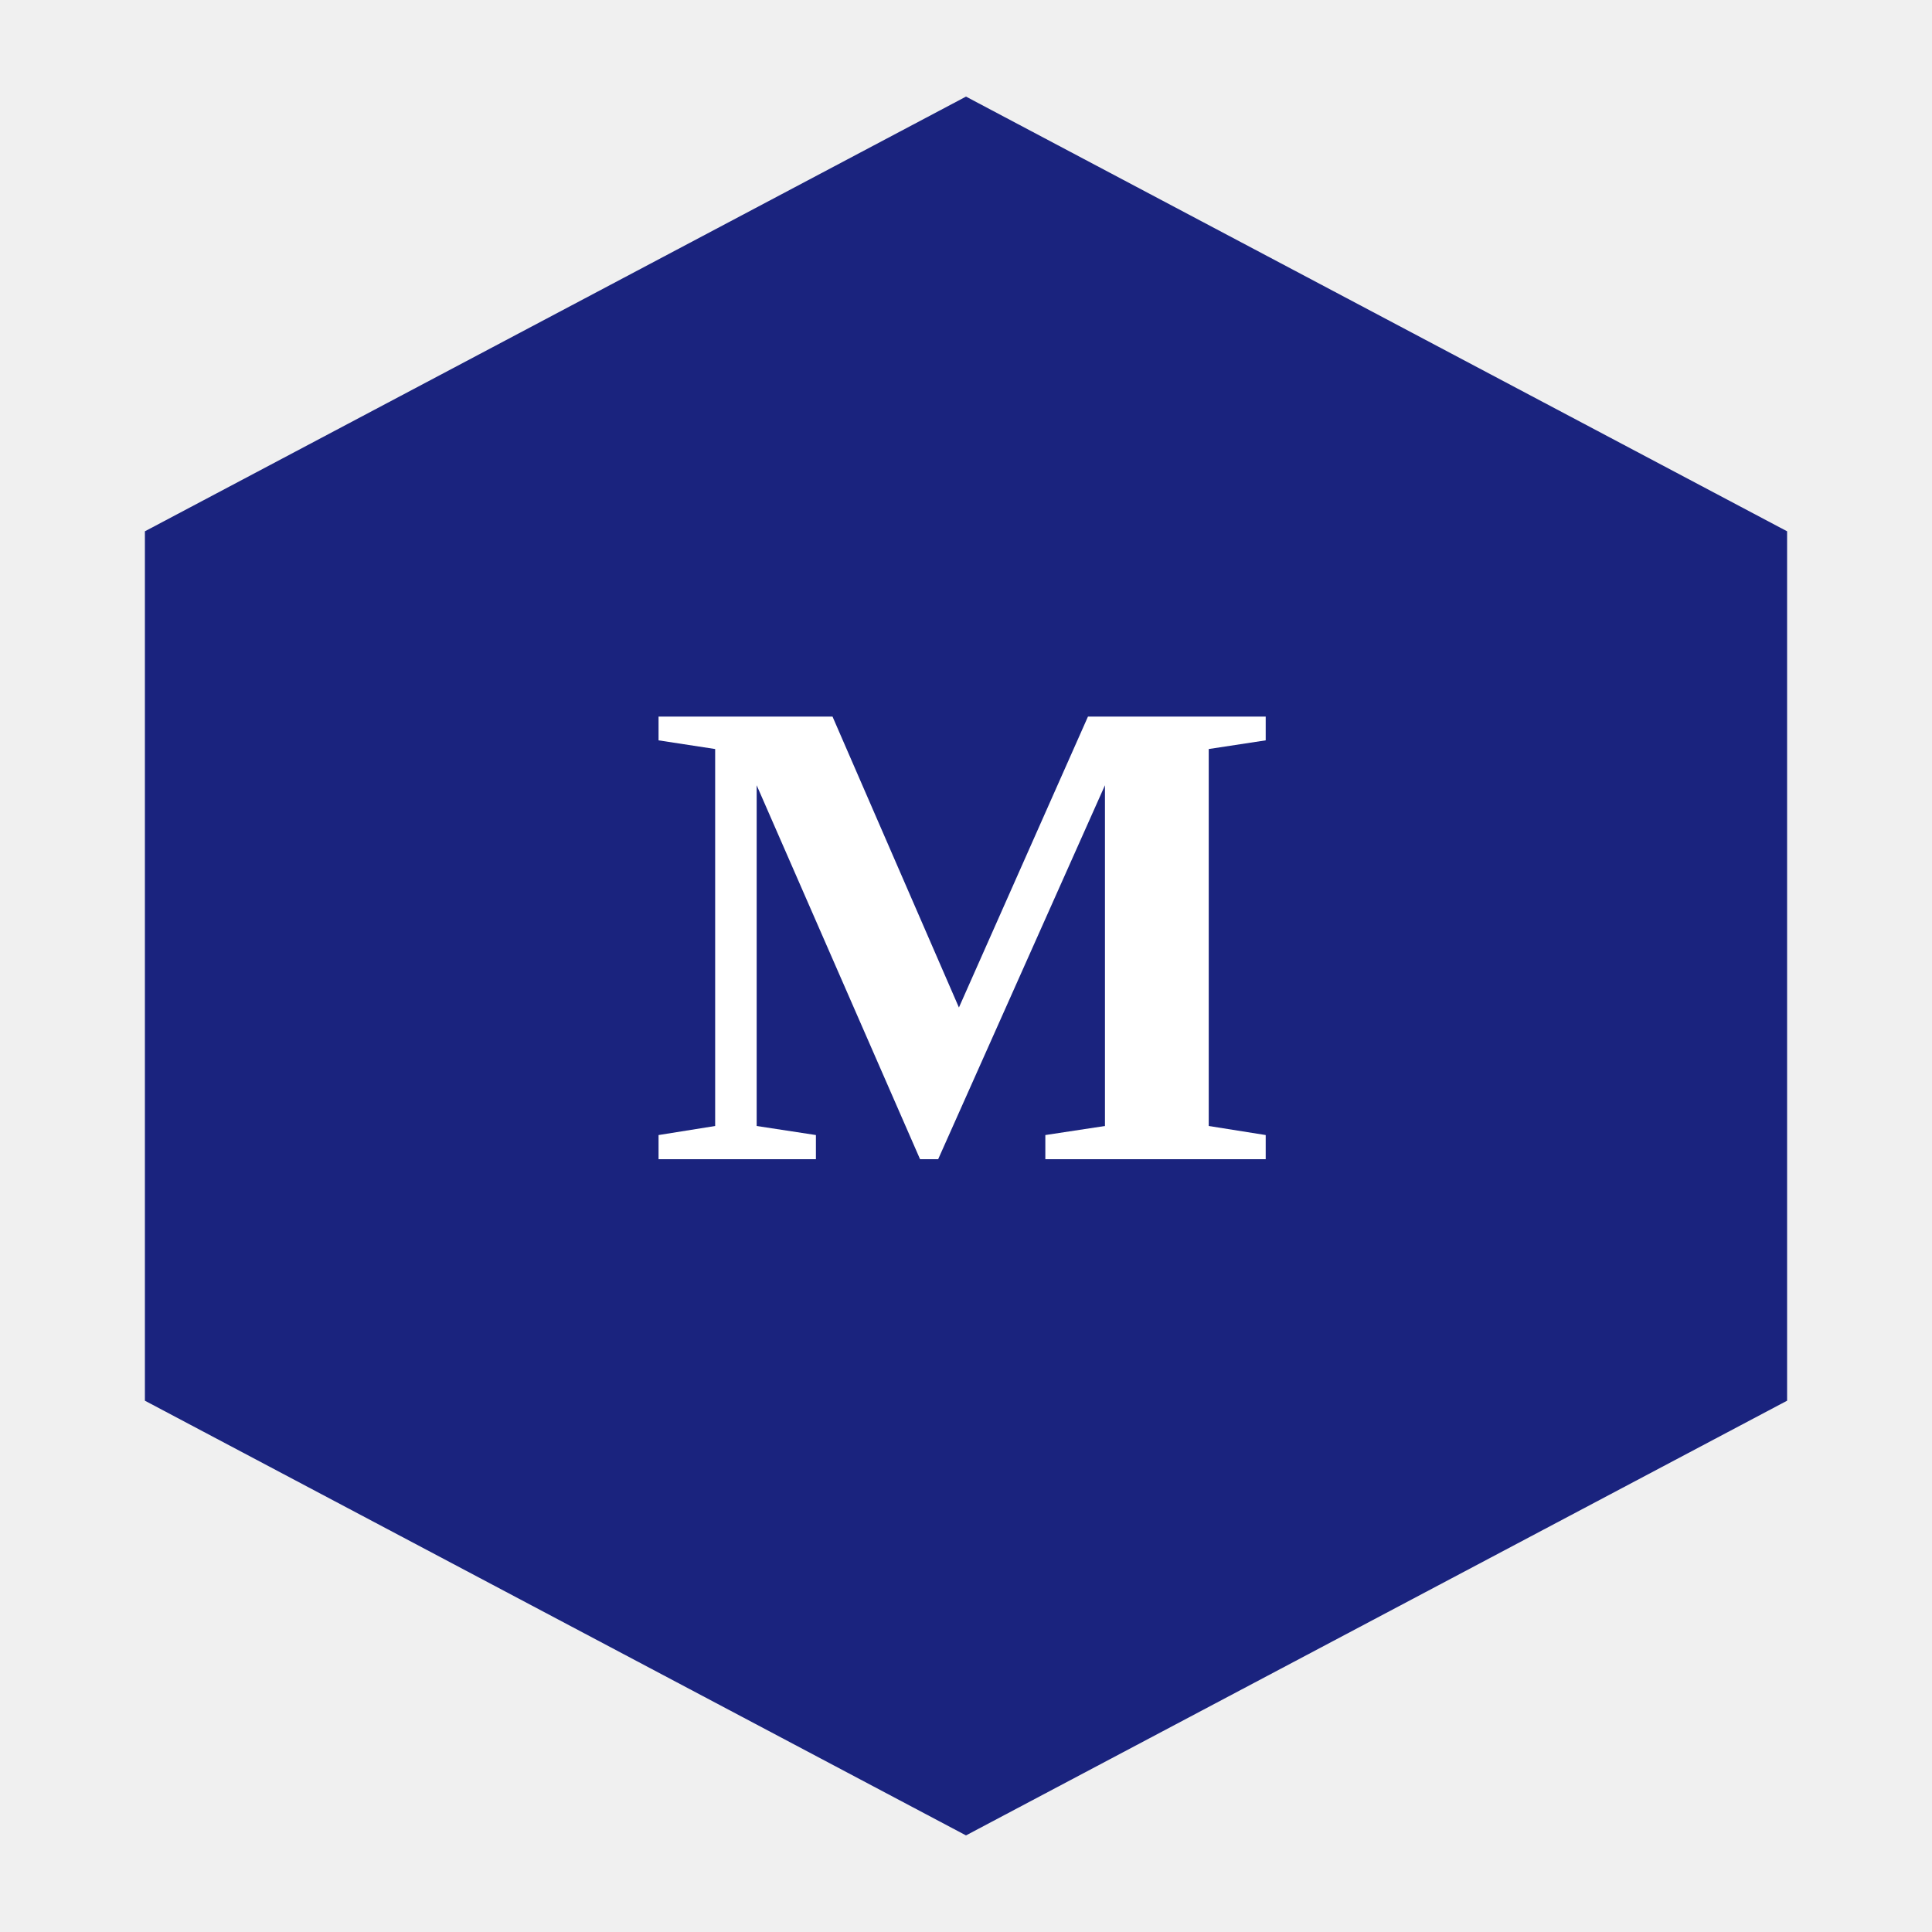
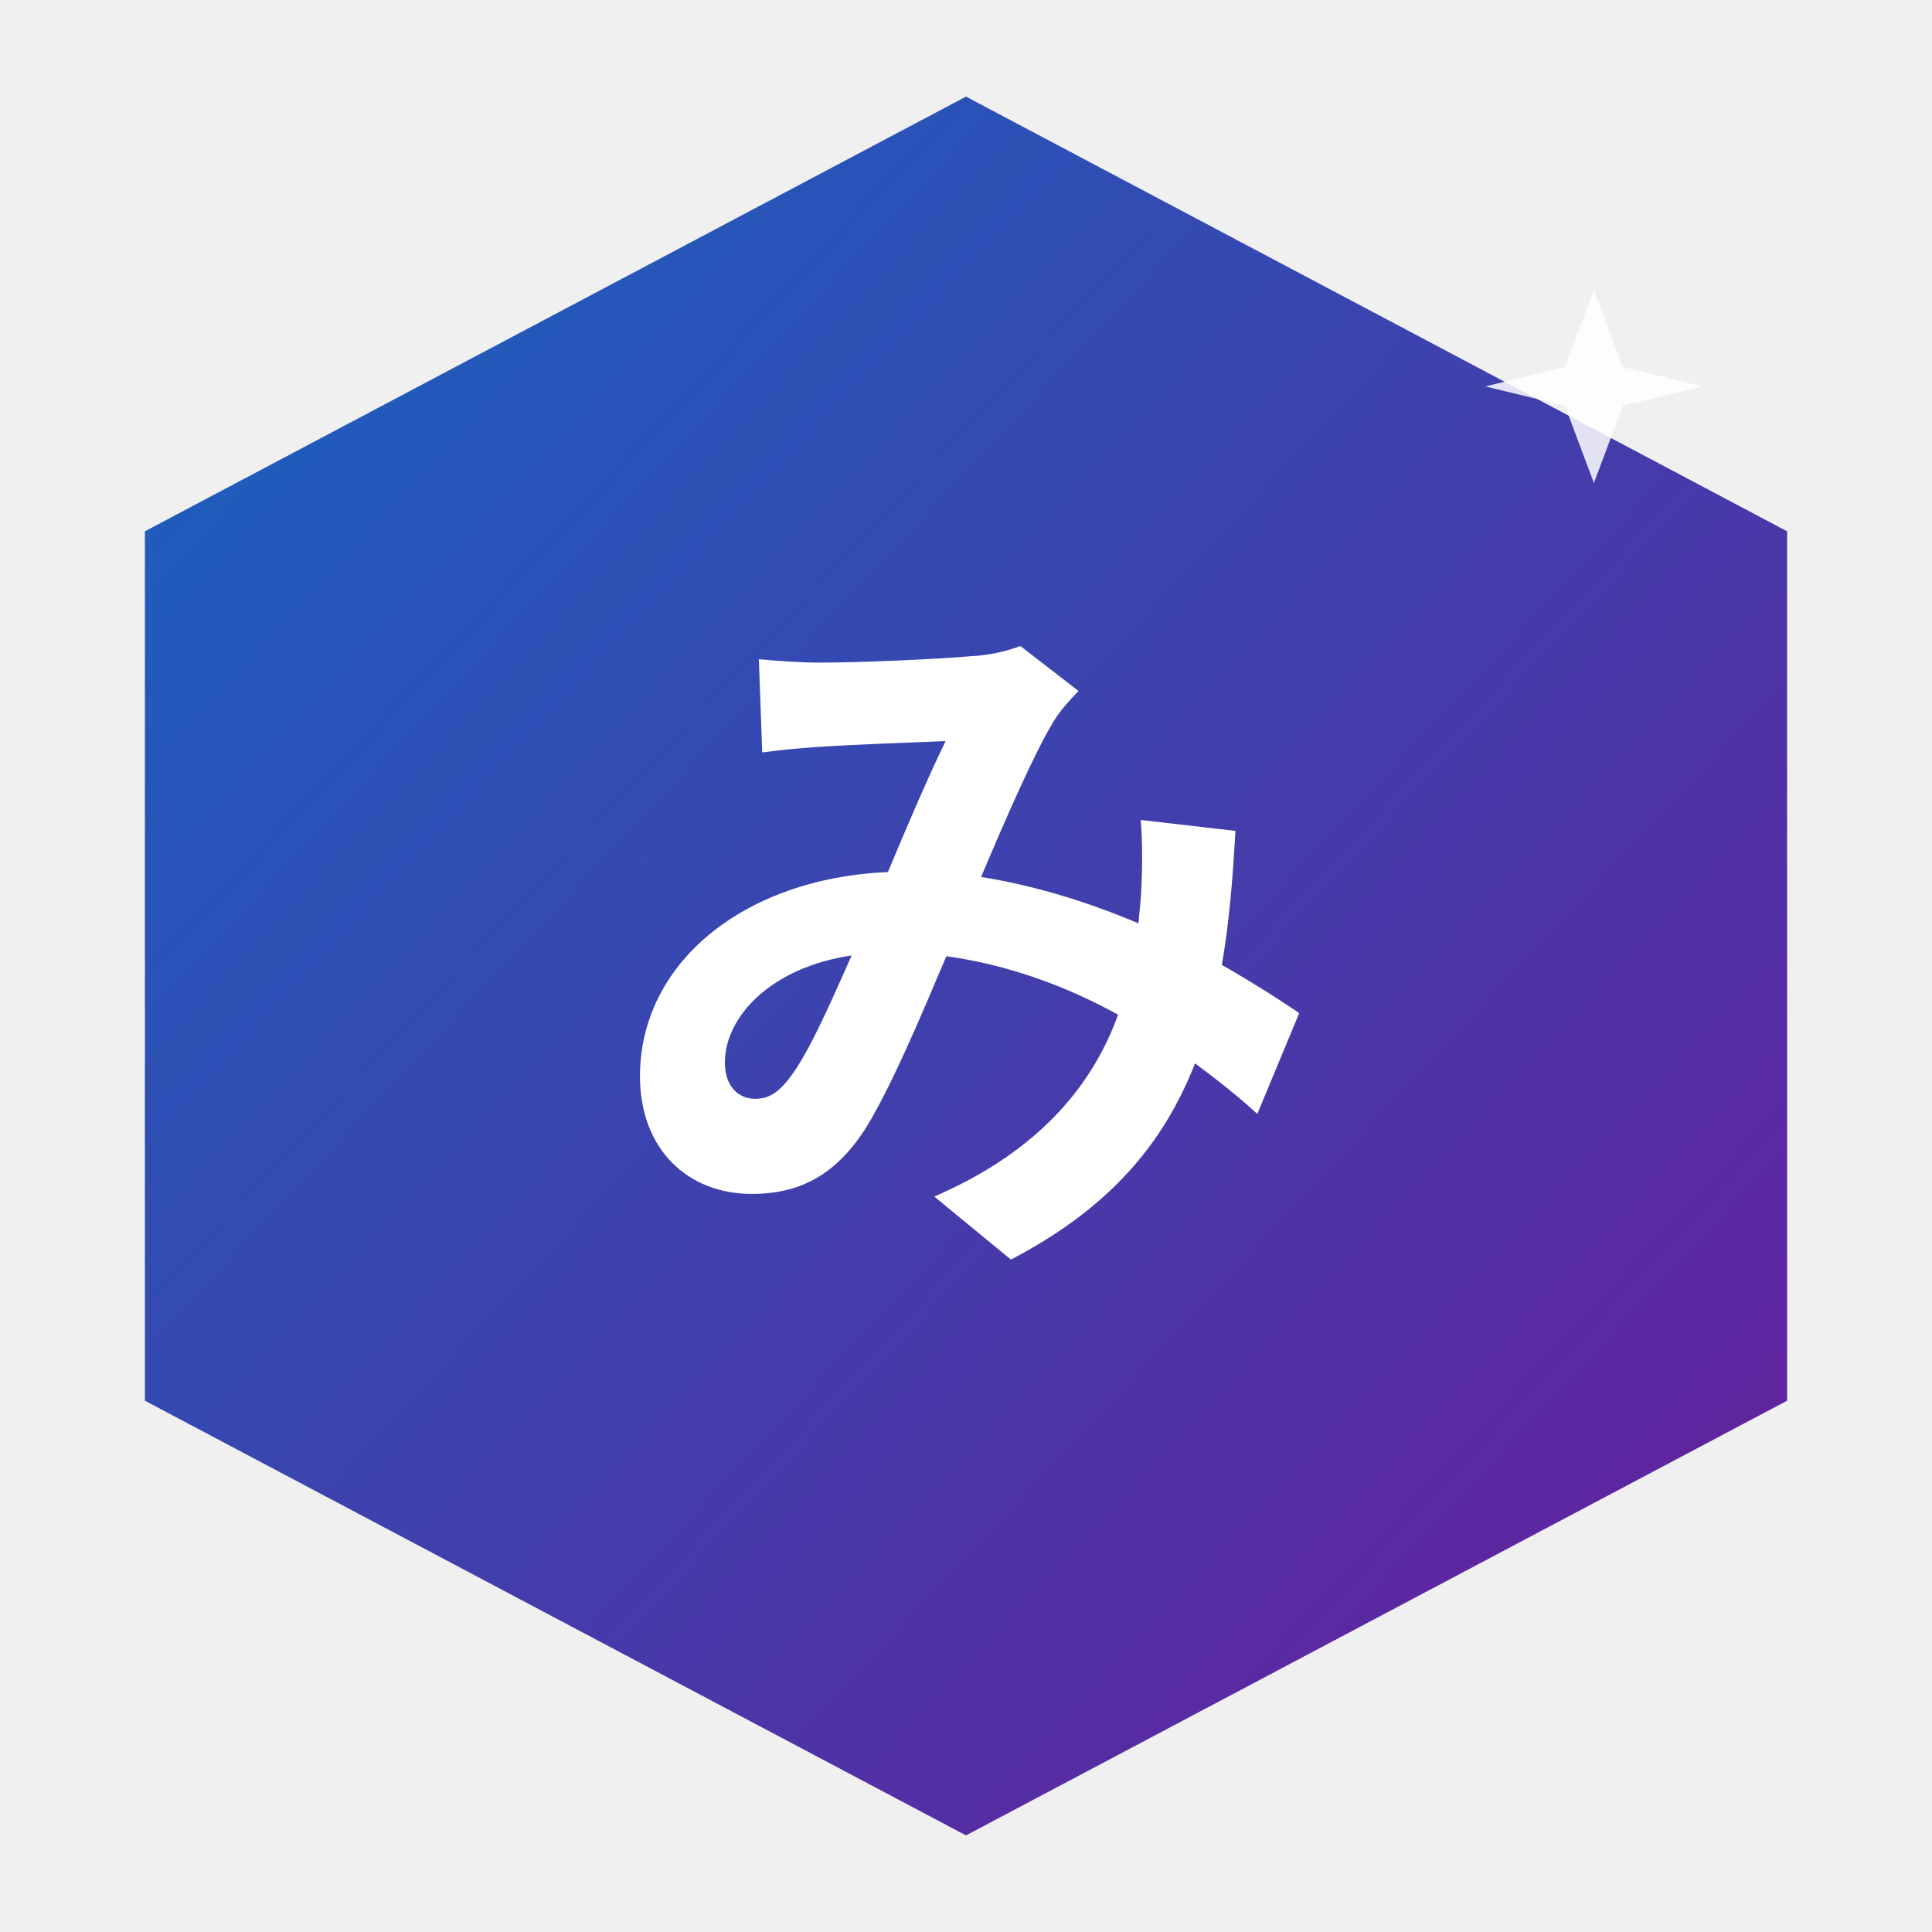
<svg xmlns="http://www.w3.org/2000/svg" viewBox="0 0 80 80">
-   <polygon points="40,4 74,22 74,58 40,76 6,58 6,22" fill="#1a237e" />
-   <text x="40" y="48" font-size="28" font-weight="bold" fill="white" text-anchor="middle">M</text>
+   <defs>
+     <linearGradient id="hexGrad" x1="0%" y1="0%" x2="100%" y2="100%">
+       <stop offset="0%" stop-color="#1565C0" />
+       <stop offset="100%" stop-color="#6A1B9A" />
+     </linearGradient>
+   </defs>
+   <polygon points="40,4 74,22 74,58 40,76 6,58 6,22" fill="url(#hexGrad)" />
+   <text x="40" y="50" font-size="30" font-weight="bold" fill="white" text-anchor="middle" font-family="'Hiragino Sans', 'Yu Gothic', sans-serif">み</text>
+   <g fill="white" opacity="0.85">
+     <polygon points="66,12 67.2,15.2 70.5,16 67.2,16.8 66,20 64.8,16.8 61.5,16 64.8,15.2" />
+   </g>
</svg>
